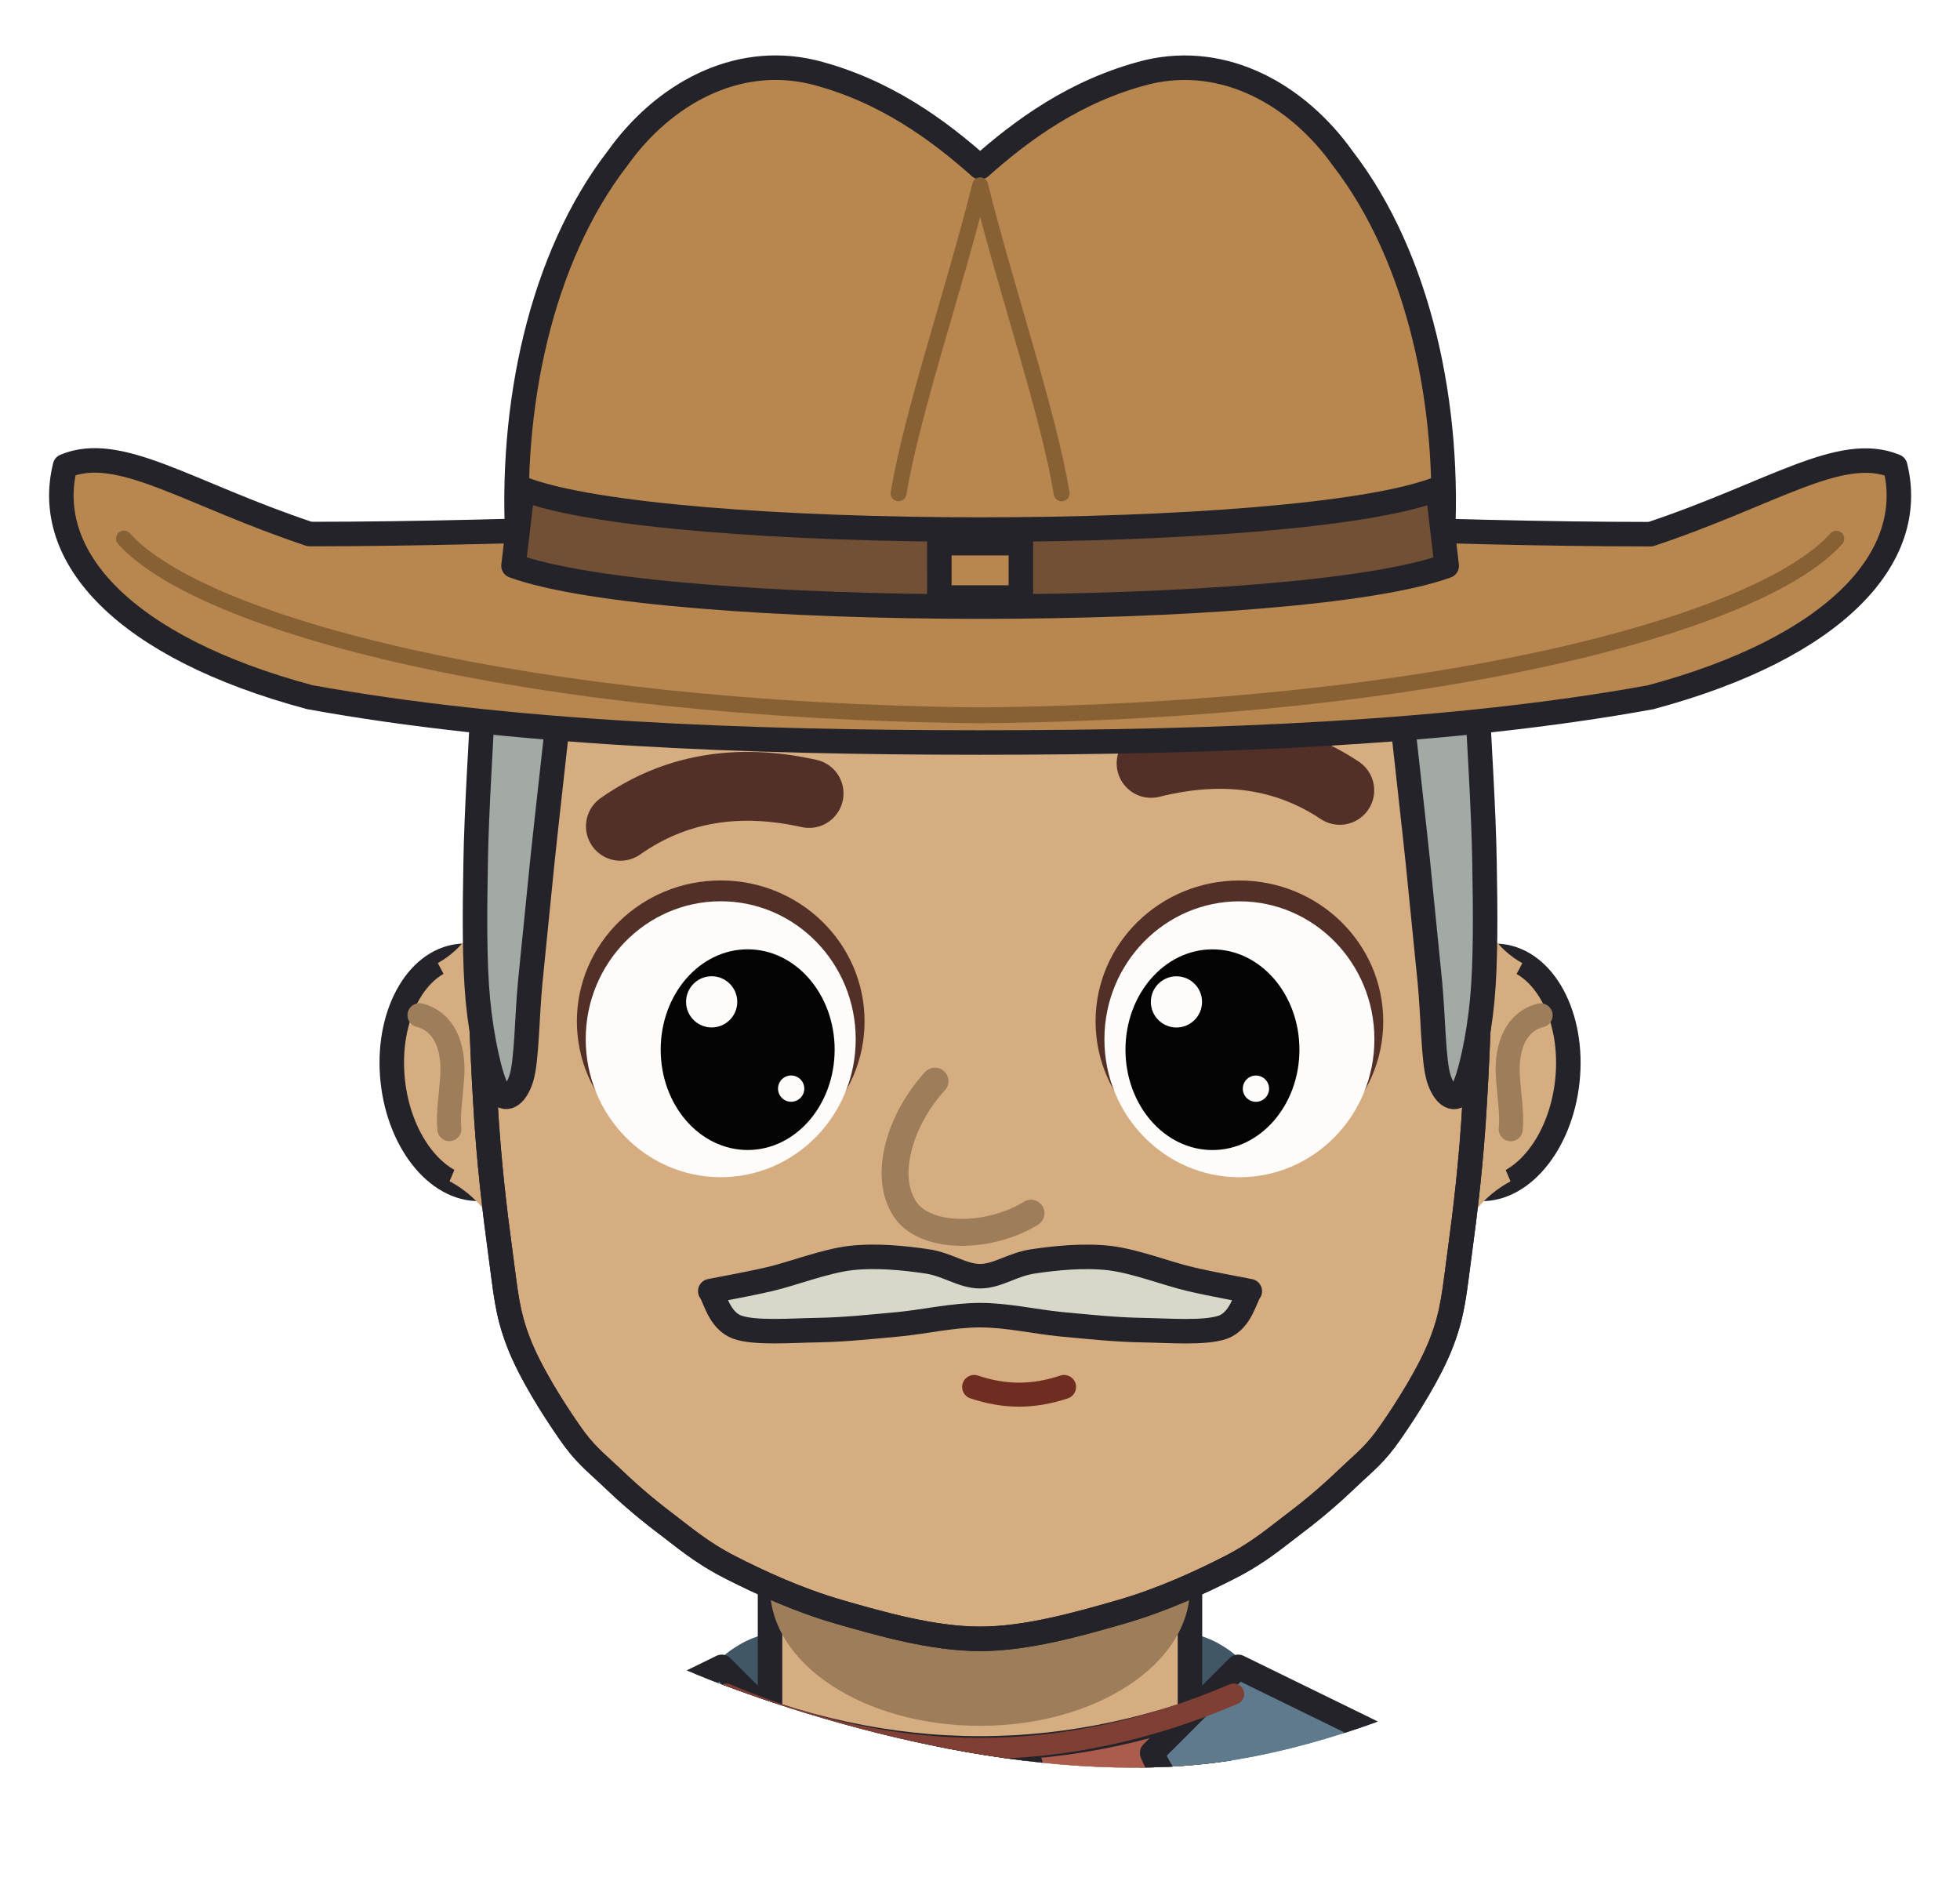
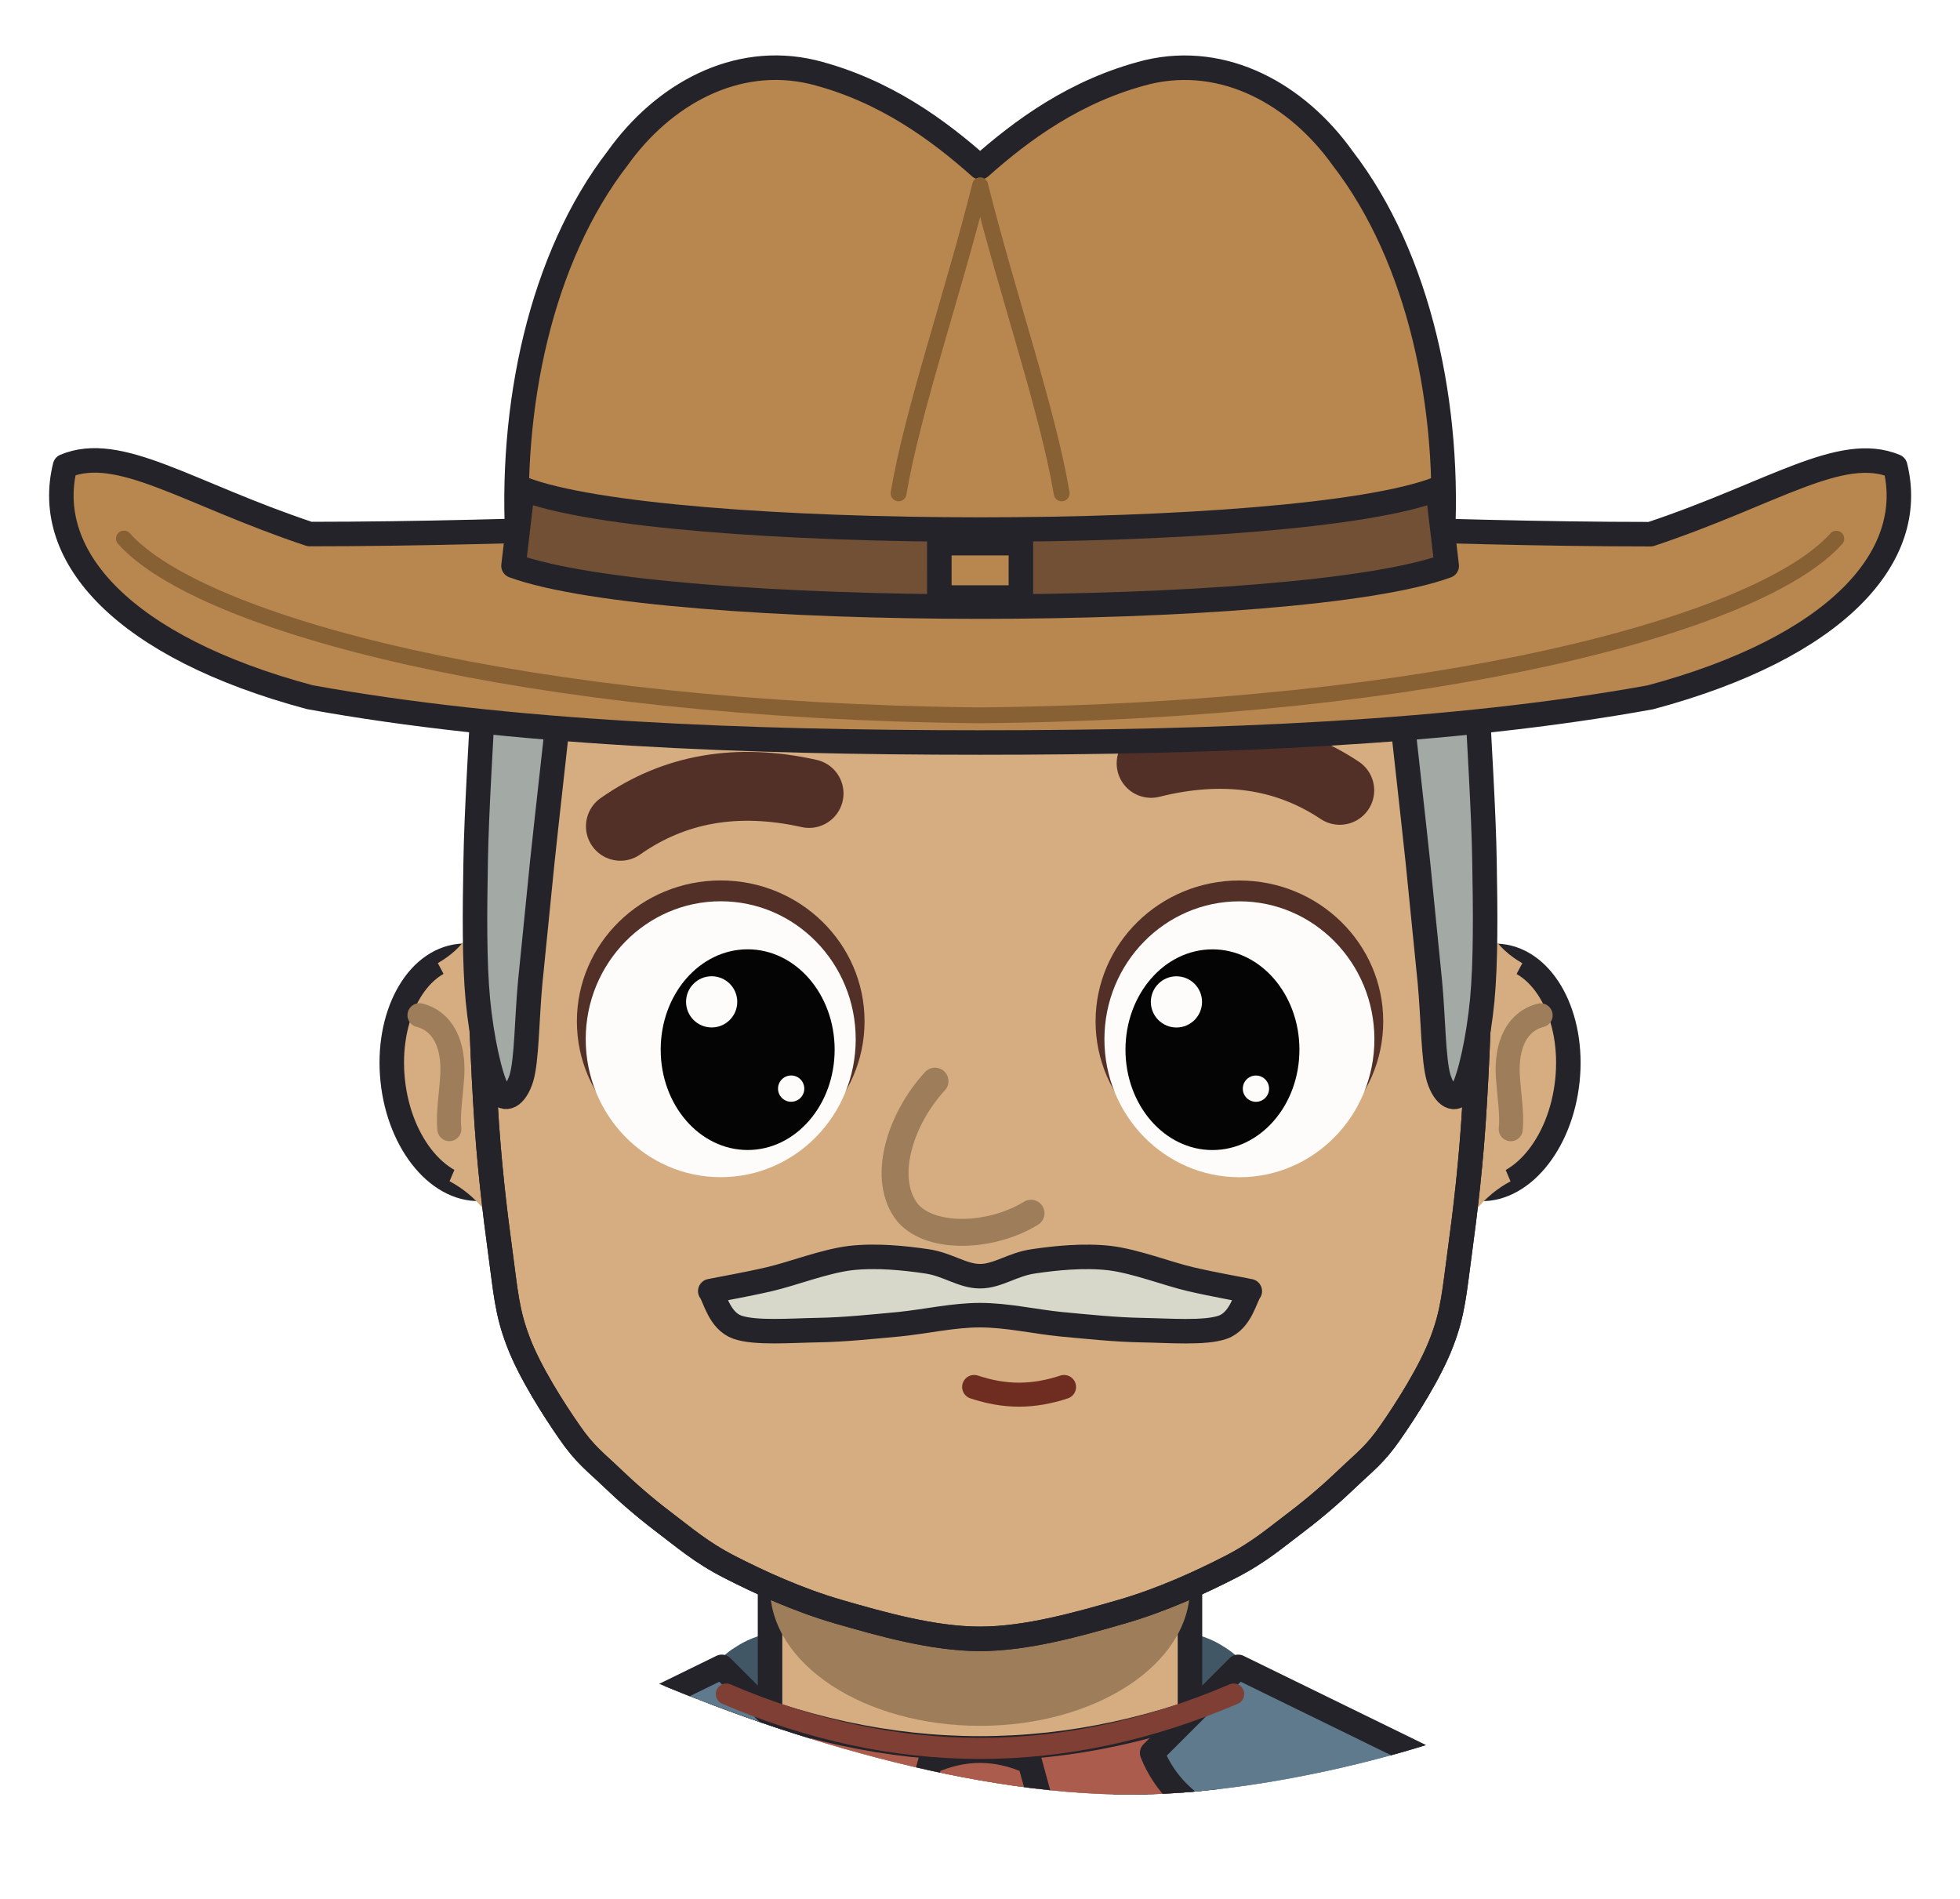
<svg xmlns="http://www.w3.org/2000/svg" viewBox="0 0 320 310" width="320" height="310">
  <defs>
    <clipPath id="cd15b">
      <rect x="-4000" y="-4000" width="9000" height="9000" />
    </clipPath>
    <pattern id="cd15pat" width="28" height="28" patternUnits="userSpaceOnUse">
      <rect width="28" height="28" fill="#FFE94A" />
      <rect width="14" height="28" fill="#F6A5C0" />
    </pattern>
    <clipPath id="cd15cr">
-       <path d="M865.87 566.47C870.74 632.18 881.29 712.49 839.37 766.04C797.46 819.31 692.81 873.66 614.12 886.91C535.42 900.43 434.83 874.74 367.23 846.35C299.08 817.96 248.51 770.63 206.87 716.55C165.22 662.20 99.78 579.99 117.36 520.77C134.67 461.82 238.24 396.92 312.06 362.30C386.15 327.42 478.10 310.65 560.84 312.55C643.59 314.17 757.44 330.12 808.55 372.58C859.11 414.76 860.47 501.03 865.87 566.47Z" />
-       <path d="M-473.50 -700.97L1473.50 -700.97L1473.50 818.77L-473.50 818.77Z" />
+       <path d="M855.68 653.42C851.76 707.96 853.07 784.16 807.40 825.39C761.73 866.88 658.14 897.93 582.20 902.11C506.00 906.28 415.71 878.10 350.74 850.44C285.76 823.04 225.48 784.94 192.08 736.67C158.41 688.39 139.63 617.67 149.80 560.26C160.24 503.11 209.04 435.27 253.40 392.73C297.76 349.94 348.39 310.79 416.23 304.27C484.08 297.74 591.59 321.49 660.75 353.59C729.90 385.69 799.31 447.79 831.67 497.63C864.29 547.74 859.85 598.88 855.68 653.42Z" />
+       <path d="M-473.50 -700.97L1473.50 -700.97L1473.50 664.63L-473.50 664.63Z" />
    </clipPath>
    <clipPath id="cd15s">
      <path d="M500 970.1L616.5 850.9C621.8 853.2 636.8 859.1 648.3 864.2C659.7 869.3 672.5 875.4 685.3 881.4C698.1 887.3 712.5 893.3 725 899.9C737.6 906.5 750.8 914.3 760.8 921.1C770.7 927.9 778 934.3 784.6 941C791.2 947.6 795.8 954.2 800.5 960.8C805.1 967.4 808.6 974.1 812.4 980.7C816.1 987.2 821.2 996.8 823 1000L177 1000C178.8 996.8 183.9 987.2 187.6 980.7C191.4 974.1 194.9 967.4 199.5 960.8C204.2 954.2 208.8 947.6 215.4 941C222 934.3 229.3 927.9 239.2 921.1C249.2 914.3 262.4 906.5 275 899.9C287.5 893.3 301.9 887.3 314.7 881.4C327.5 875.4 340.3 869.3 351.7 864.2C363.2 859.1 378.2 853.2 383.5 850.9L500 970.1Z" fill="#5E7A8C" stroke="#242329" stroke-width="10.82" stroke-linejoin="round" stroke-linecap="round" transform="translate(500 1014) scale(0.86) translate(-500 -1000)" />
      <path d="M380 856Q500 908 620 856L596 906Q548 926 500 934Q452 926 404 906Z" fill="#AC5C4D" stroke="#242329" stroke-width="10.82" stroke-linejoin="round" stroke-linecap="round" transform="translate(500 1014) scale(0.86) translate(-500 -1000)" />
      <path d="M386 846L296 890Q288 906 306 910L394 914Q416 904 424 884Z" fill="#5E7A8C" stroke="#242329" stroke-width="10.82" stroke-linejoin="round" stroke-linecap="round" transform="translate(500 1014) scale(0.86) translate(-500 -1000)" />
      <path d="M614 846L704 890Q712 906 694 910L606 914Q584 904 576 884Z" fill="#5E7A8C" stroke="#242329" stroke-width="10.82" stroke-linejoin="round" stroke-linecap="round" transform="translate(500 1014) scale(0.86) translate(-500 -1000)" />
      <path d="M478 888Q500 878 522 888L528 910Q500 924 472 910Z" fill="#AC5C4D" stroke="#242329" stroke-width="10.82" stroke-linejoin="round" stroke-linecap="round" transform="translate(500 1014) scale(0.86) translate(-500 -1000)" />
      <path d="M388 858Q500 906 612 858" fill="none" stroke="#7F3F34" stroke-width="9.3" stroke-linecap="round" transform="translate(500 1014) scale(0.86) translate(-500 -1000)" />
    </clipPath>
    <clipPath id="cd15eL">
      <ellipse cx="385.5" cy="569" rx="59.6" ry="60.9" />
    </clipPath>
    <clipPath id="cd15eR">
      <ellipse cx="614.5" cy="569" rx="59.6" ry="60.9" />
    </clipPath>
    <filter id="cd15bl" x="-60%" y="-90%" width="220%" height="280%">
      <feGaussianBlur stdDeviation="15" />
    </filter>
    <clipPath id="cd15eo">
      <path d="M-1000 -1000H2000V2000H-1000Z" />
    </clipPath>
    <clipPath id="cd15ck">
      <ellipse cx="385.5" cy="561.1" rx="66.5" ry="65.2" />
      <ellipse cx="385.5" cy="569" rx="62.6" ry="63.9" />
      <ellipse cx="614.5" cy="561.1" rx="66.5" ry="65.2" />
      <ellipse cx="614.5" cy="569" rx="62.6" ry="63.9" />
    </clipPath>
  </defs>
  <g transform="translate(-55 -107) scale(0.43)">
    <g clip-path="url(#cd15b)">
      <g transform="translate(500 1014) scale(0.86) translate(-500 -1000)">
        <g clip-path="url(#cd15cr)">
          <g transform="translate(0 0.06)">
            <path d="M500 824.5C525.6 824.5 558.7 826.2 576.8 828.4C594.9 830.7 601.5 833.1 608.5 837.7C615.6 842.3 619.6 847.4 619.1 856.2C618.7 865.1 625.8 880.5 605.9 890.7C586 900.8 535.3 917.1 500 917.1C464.7 917.1 414 900.8 394.1 890.7C374.2 880.5 381.3 865.1 380.9 856.2C380.4 847.4 384.4 842.3 391.5 837.7C398.5 833.1 405.1 830.7 423.2 828.4C441.3 826.2 474.4 824.5 500 824.5Z" fill="#415766" />
          </g>
        </g>
        <g clip-path="url(#cd15cr)">
          <g transform="translate(0 0.06)">
            <path d="M407.3 768.9L407.3 935.7Q407.3 967.4 439.1 967.4L560.9 967.4Q592.7 967.4 592.7 935.7L592.7 768.9Z" fill="#D6AD81" stroke="#242329" stroke-width="10.82" stroke-linejoin="round" stroke-linecap="round" />
            <ellipse cx="500" cy="811.2" rx="92.7" ry="60.9" fill="#9D7D5A" />
          </g>
        </g>
        <g transform="matrix(1 0.0001 -0.0001 1 0.08335 0.01754)">
          <ellipse cx="275.6" cy="583.6" rx="35.1" ry="51.6" transform="rotate(-6 275.6 583.6)" fill="#D6AD81" stroke="#242329" stroke-width="10.82" stroke-linejoin="round" stroke-linecap="round" />
          <ellipse cx="724.4" cy="583.6" rx="35.1" ry="51.6" transform="rotate(6 724.4 583.6)" fill="#D6AD81" stroke="#242329" stroke-width="10.82" stroke-linejoin="round" stroke-linecap="round" />
          <path d="M281.3 496.1C281.3 518.4 271 529.5 260.6 535.4L286.2 583.6ZM718.7 496.1C718.7 518.4 729 529.5 739.4 535.4L713.8 583.6ZM291.8 671C288.8 648.8 276.3 637.3 265.8 631.7L286.2 583.6ZM708.2 671C711.2 648.8 723.7 637.3 734.2 631.7L713.8 583.6Z" fill="#D6AD81" />
          <path d="M252.5 558.4C263.1 561.1 267.7 571.6 267 584.9C266.4 594.2 265 602.1 265.7 608.7M747.5 558.4C736.9 561.1 732.3 571.6 733 584.9C733.6 594.2 735 602.1 734.3 608.7" fill="none" stroke="#9D7D5A" stroke-width="10.6" stroke-linecap="round" stroke-linejoin="round" />
        </g>
        <g transform="matrix(1 0.0001 -0.0001 1 0.08335 0.01754)">
          <path d="M500 255.3C526.5 255.3 554.7 258.6 579.4 265.9C604.1 273.2 628.8 284 648.3 299C667.7 314 684.4 334.9 695.9 355.9C707.4 376.8 712.9 400 717.1 424.7C721.3 449.4 720.8 475.5 721.1 504.1C721.3 532.8 720 570.3 718.4 596.8C716.9 623.3 714.2 645.3 711.8 663C709.4 680.6 708.9 689.5 703.8 702.7C698.8 715.9 688.2 732.5 681.3 742.4C674.5 752.3 669.8 755.6 662.8 762.3C655.9 768.9 648.4 775.5 639.7 782.1C630.9 788.7 623.4 795.4 610.5 802C597.6 808.6 580.6 816.5 562.2 821.8C543.8 827.1 520.7 833.7 500 833.7C479.3 833.7 456.2 827.1 437.8 821.8C419.4 816.5 402.4 808.6 389.5 802C376.6 795.4 369.1 788.7 360.3 782.1C351.6 775.5 344.1 768.9 337.2 762.3C330.2 755.6 325.5 752.3 318.7 742.4C311.8 732.5 301.2 715.9 296.2 702.7C291.1 689.5 290.6 680.6 288.2 663C285.8 645.3 283.1 623.3 281.6 596.8C280 570.3 278.7 532.8 278.9 504.1C279.2 475.5 278.7 449.4 282.9 424.7C287.1 400 292.6 376.8 304.1 355.9C315.6 334.9 332.3 314 351.7 299C371.2 284 395.9 273.2 420.6 265.9C445.3 258.6 473.5 255.3 500 255.3Z" fill="#D6AD81" data-sk="1" stroke="#242329" stroke-width="10.82" stroke-linejoin="round" stroke-linecap="round" />
        </g>
        <g clip-path="url(#cd15cr)">
          <g transform="translate(0 0.13)">
            <path d="M500 970.1L616.5 850.9C621.8 853.2 636.8 859.1 648.3 864.2C659.7 869.3 672.5 875.4 685.3 881.4C698.1 887.3 712.5 893.3 725 899.9C737.6 906.5 750.8 914.3 760.8 921.1C770.7 927.9 778 934.3 784.6 941C791.2 947.6 795.8 954.2 800.5 960.8C805.1 967.4 808.6 974.1 812.4 980.7C816.1 987.2 821.2 996.8 823 1000L177 1000C178.8 996.8 183.9 987.2 187.6 980.7C191.4 974.1 194.9 967.4 199.5 960.8C204.2 954.2 208.8 947.6 215.4 941C222 934.3 229.3 927.9 239.2 921.1C249.2 914.3 262.4 906.5 275 899.9C287.5 893.3 301.9 887.3 314.7 881.4C327.5 875.4 340.3 869.3 351.7 864.2C363.2 859.1 378.2 853.2 383.5 850.9L500 970.1Z" fill="#5E7A8C" stroke="#242329" stroke-width="10.82" stroke-linejoin="round" stroke-linecap="round" />
            <path d="M380 856Q500 908 620 856L596 906Q548 926 500 934Q452 926 404 906Z" fill="#AC5C4D" stroke="#242329" stroke-width="10.82" stroke-linejoin="round" stroke-linecap="round" />
            <path d="M386 846L296 890Q288 906 306 910L394 914Q416 904 424 884Z" fill="#5E7A8C" stroke="#242329" stroke-width="10.82" stroke-linejoin="round" stroke-linecap="round" />
            <path d="M614 846L704 890Q712 906 694 910L606 914Q584 904 576 884Z" fill="#5E7A8C" stroke="#242329" stroke-width="10.82" stroke-linejoin="round" stroke-linecap="round" />
            <path d="M478 888Q500 878 522 888L528 910Q500 924 472 910Z" fill="#AC5C4D" stroke="#242329" stroke-width="10.82" stroke-linejoin="round" stroke-linecap="round" />
            <path d="M388 858Q500 906 612 858" fill="none" stroke="#7F3F34" stroke-width="9.3" stroke-linecap="round" />
          </g>
        </g>
        <g transform="matrix(1 0.0001 -0.0001 1 0.08335 0.01754)">
          <g filter="url(#cd15bl)">
            <ellipse cx="330.6" cy="668.3" rx="35.7" ry="19.9" fill="#DD8E67" opacity="0.000" transform="matrix(0.4 0 0 0.4 198.36 400.98)" />
          </g>
          <g filter="url(#cd15bl)">
            <ellipse cx="669.4" cy="668.3" rx="35.7" ry="19.9" fill="#DD8E67" opacity="0.000" transform="matrix(0.4 0 0 0.4 401.64 400.98)" />
          </g>
        </g>
        <g transform="matrix(1 0.0001 -0.0001 1 0.08335 0.01754)">
          <path d="M619.1 680.2C617.1 682.8 615.2 693.2 607.2 696.1C599.3 698.9 583.4 697.6 571.5 697.4C559.6 697.2 547.7 695.9 535.7 694.8C523.8 693.6 511.9 690.8 500 690.8C488.1 690.8 476.2 693.6 464.3 694.8C452.3 695.9 440.4 697.2 428.5 697.4C416.6 697.6 400.7 698.9 392.8 696.1C384.8 693.2 382.9 682.8 380.9 680.2C385.2 679.3 396.8 677.3 407.1 674.9C417.4 672.5 431.3 667 442.8 665.6C454.3 664.3 466.6 665.6 476.2 667C485.7 668.3 492.1 673.6 500 673.6C507.9 673.6 514.3 668.3 523.8 667C533.4 665.6 545.7 664.3 557.2 665.6C568.7 667 582.6 672.5 592.9 674.9C603.2 677.3 614.8 679.3 619.1 680.2Z" fill="#D7D8CA" stroke="#242329" stroke-width="10.82" stroke-linejoin="round" stroke-linecap="round" />
          <path d="M500 255.3C526.5 255.3 554.7 258.6 579.4 265.9C604.1 273.2 628.8 284 648.3 299C667.7 314 684.4 334.9 695.9 355.9C707.4 376.8 712.9 400 717.1 424.7C721.3 449.4 720.8 475.5 721.1 504.1C721.3 532.8 720 570.3 718.4 596.8C716.9 623.3 714.2 645.3 711.8 663C709.4 680.6 708.9 689.5 703.8 702.7C698.8 715.9 688.2 732.5 681.3 742.4C674.5 752.3 669.8 755.6 662.8 762.3C655.9 768.9 648.4 775.5 639.7 782.1C630.9 788.7 623.4 795.4 610.5 802C597.6 808.6 580.6 816.5 562.2 821.8C543.8 827.1 520.7 833.7 500 833.7C479.3 833.7 456.2 827.1 437.8 821.8C419.4 816.5 402.4 808.6 389.5 802C376.6 795.4 369.1 788.7 360.3 782.1C351.6 775.5 344.1 768.9 337.2 762.3C330.2 755.6 325.5 752.3 318.7 742.4C311.8 732.5 301.2 715.9 296.2 702.7C291.1 689.5 290.6 680.6 288.2 663C285.8 645.3 283.1 623.3 281.6 596.8C280 570.3 278.7 532.8 278.9 504.1C279.2 475.5 278.7 449.4 282.9 424.7C287.1 400 292.6 376.8 304.1 355.9C315.6 334.9 332.3 314 351.7 299C371.2 284 395.9 273.2 420.6 265.9C445.3 258.6 473.5 255.3 500 255.3Z" fill="none" stroke="#242329" stroke-width="10.82" stroke-linejoin="round" stroke-linecap="round" />
        </g>
        <g transform="matrix(1 0.0001 -0.0001 1 0.08335 0.01754)">
          <path fill="#A3A9A4" data-o="f" d="M280.4 422.1C279.9 433.5 277.6 469.3 277.3 490.9C276.9 512.5 276.7 535 278.3 551.8C279.9 568.6 283.7 585.8 286.9 591.5C290.1 597.2 295 594.2 297.5 586.2C299.9 578.3 299.9 559.7 301.4 543.8C303 528 304.8 509.9 306.7 490.9C308.7 471.9 312.3 440.2 313.4 430C307.9 428.7 285.9 423.4 280.4 422.1ZM719.6 422.1C720.1 433.5 722.4 469.3 722.7 490.9C723.1 512.5 723.3 535 721.7 551.8C720.1 568.6 716.3 585.8 713.1 591.5C709.9 597.2 705 594.2 702.5 586.2C700.1 578.3 700.1 559.7 698.6 543.8C697 528 695.2 509.9 693.3 490.9C691.3 471.9 687.7 440.2 686.6 430C692.1 428.7 714.1 423.4 719.6 422.1Z" stroke="#242329" stroke-width="10.82" stroke-linejoin="round" stroke-linecap="round" />
        </g>
        <g transform="matrix(1 0.0001 -0.0001 1 0.08335 0.01754)">
          <g clip-path="url(#cd15eo)" display="inline">
            <g>
              <ellipse cx="385.5" cy="561.1" rx="63.5" ry="62.2" fill="#523027" />
              <ellipse cx="385.5" cy="569" rx="59.6" ry="60.9" fill="#FDFCFA" />
              <g clip-path="url(#cd15eL)">
                <g transform="translate(0.00 0.00)">
                  <ellipse cx="397.4" cy="573.6" rx="38.4" ry="44.3" fill="#050404" />
                  <circle cx="381.5" cy="552.5" r="11.3" fill="#FDFCFA" />
                  <circle cx="416.6" cy="590.8" r="5.8" fill="#FDFCFA" />
                </g>
              </g>
            </g>
            <g>
              <ellipse cx="614.5" cy="561.1" rx="63.5" ry="62.2" fill="#523027" />
              <ellipse cx="614.5" cy="569" rx="59.6" ry="60.9" fill="#FDFCFA" />
              <g clip-path="url(#cd15eR)">
                <g transform="translate(0.00 0.00)">
                  <ellipse cx="602.6" cy="573.6" rx="38.4" ry="44.3" fill="#050404" />
                  <circle cx="586.7" cy="552.5" r="11.3" fill="#FDFCFA" />
                  <circle cx="621.8" cy="590.8" r="5.8" fill="#FDFCFA" />
                </g>
              </g>
            </g>
          </g>
          <g clip-path="url(#cd15ck)">
            <g>
              <path d="M312.7 618C312.7 669.6 458.3 669.6 458.3 618Q385.5 596.8 312.7 618ZM541.7 618C541.7 669.6 687.3 669.6 687.3 618Q614.5 596.8 541.7 618Z" fill="#D6AD81" display="none" />
            </g>
          </g>
          <path fill="none" stroke="#523027" stroke-linecap="round" stroke-linejoin="round" display="none" />
          <path fill="none" stroke="#523027" stroke-width="30.4" stroke-linecap="round" stroke-linejoin="round" d="M341.2 475.0Q376.9 449.9 424.5 460.5M658.8 459.1Q623.1 435.3 575.5 447.2" transform="translate(0 0.00)" />
          <g>
            <path d="M480.1 587.5C464.3 604.7 456.3 631.2 468.2 645.8C478.8 657.7 505.3 656.4 522.5 645.8" fill="none" stroke="#9D7D5A" stroke-width="11.9" stroke-linecap="round" stroke-linejoin="round" />
          </g>
          <path fill="#6E2D20" stroke="#6E2D20" stroke-linejoin="round" stroke-linecap="round" d="M497.4 722.5C504.0 724.7 510.6 725.9 517.2 725.9C523.8 725.9 530.5 724.7 537.1 722.5C530.5 724.7 523.8 725.9 517.2 725.9C510.6 725.9 504.0 724.7 497.4 722.5Z" stroke-width="10.60" />
          <path fill="#FDFCFA" display="none" />
          <g>
            <path d="M469.6 731.4Q500 714.2 530.4 731.4Q500 745.1 469.6 731.4Z" fill="#D9604A" display="none" />
          </g>
        </g>
        <g transform="matrix(1 0.0001 -0.0001 1 0.08335 0.01754)">
          <path d="M96 316C120 306 150 328 204 346C300 346 396 340 500 340C604 340 700 346 796 346C850 328 880 306 904 316C914 356 878 396 796 418C708 434 604 438 500 438C396 438 292 434 204 418C122 396 86 356 96 316Z" fill="#B8864F" stroke="#242329" stroke-width="10.82" stroke-linejoin="round" stroke-linecap="round" />
          <path d="M122 348C156 386 300 424 500 426C700 424 844 386 878 348" fill="none" stroke="#876033" stroke-width="7" stroke-linecap="round" stroke-linejoin="round" />
          <path d="M296 352C292 290 306 224 340 180C360 152 392 134 426 142C458 150 482 168 500 184C518 168 542 150 574 142C608 134 640 152 660 180C694 224 708 290 704 352Z" fill="#B8864F" stroke="#242329" stroke-width="10.82" stroke-linejoin="round" stroke-linecap="round" />
          <path d="M500 192C488 240 470 292 464 328M500 192C512 240 530 292 536 328" fill="none" stroke="#876033" stroke-width="7" stroke-linecap="round" stroke-linejoin="round" />
          <path d="M298 326C360 350 640 350 702 326L706 360C640 384 360 384 294 360Z" fill="#725035" stroke="#242329" stroke-width="10.82" stroke-linejoin="round" stroke-linecap="round" />
          <path d="M482 350h36v24h-36Z" fill="#B8864F" stroke="#242329" stroke-width="10.82" stroke-linejoin="round" stroke-linecap="round" />
        </g>
      </g>
    </g>
    <g clip-path="url(#cd15b)">
      <g transform="translate(0 0.00)" />
    </g>
  </g>
</svg>
